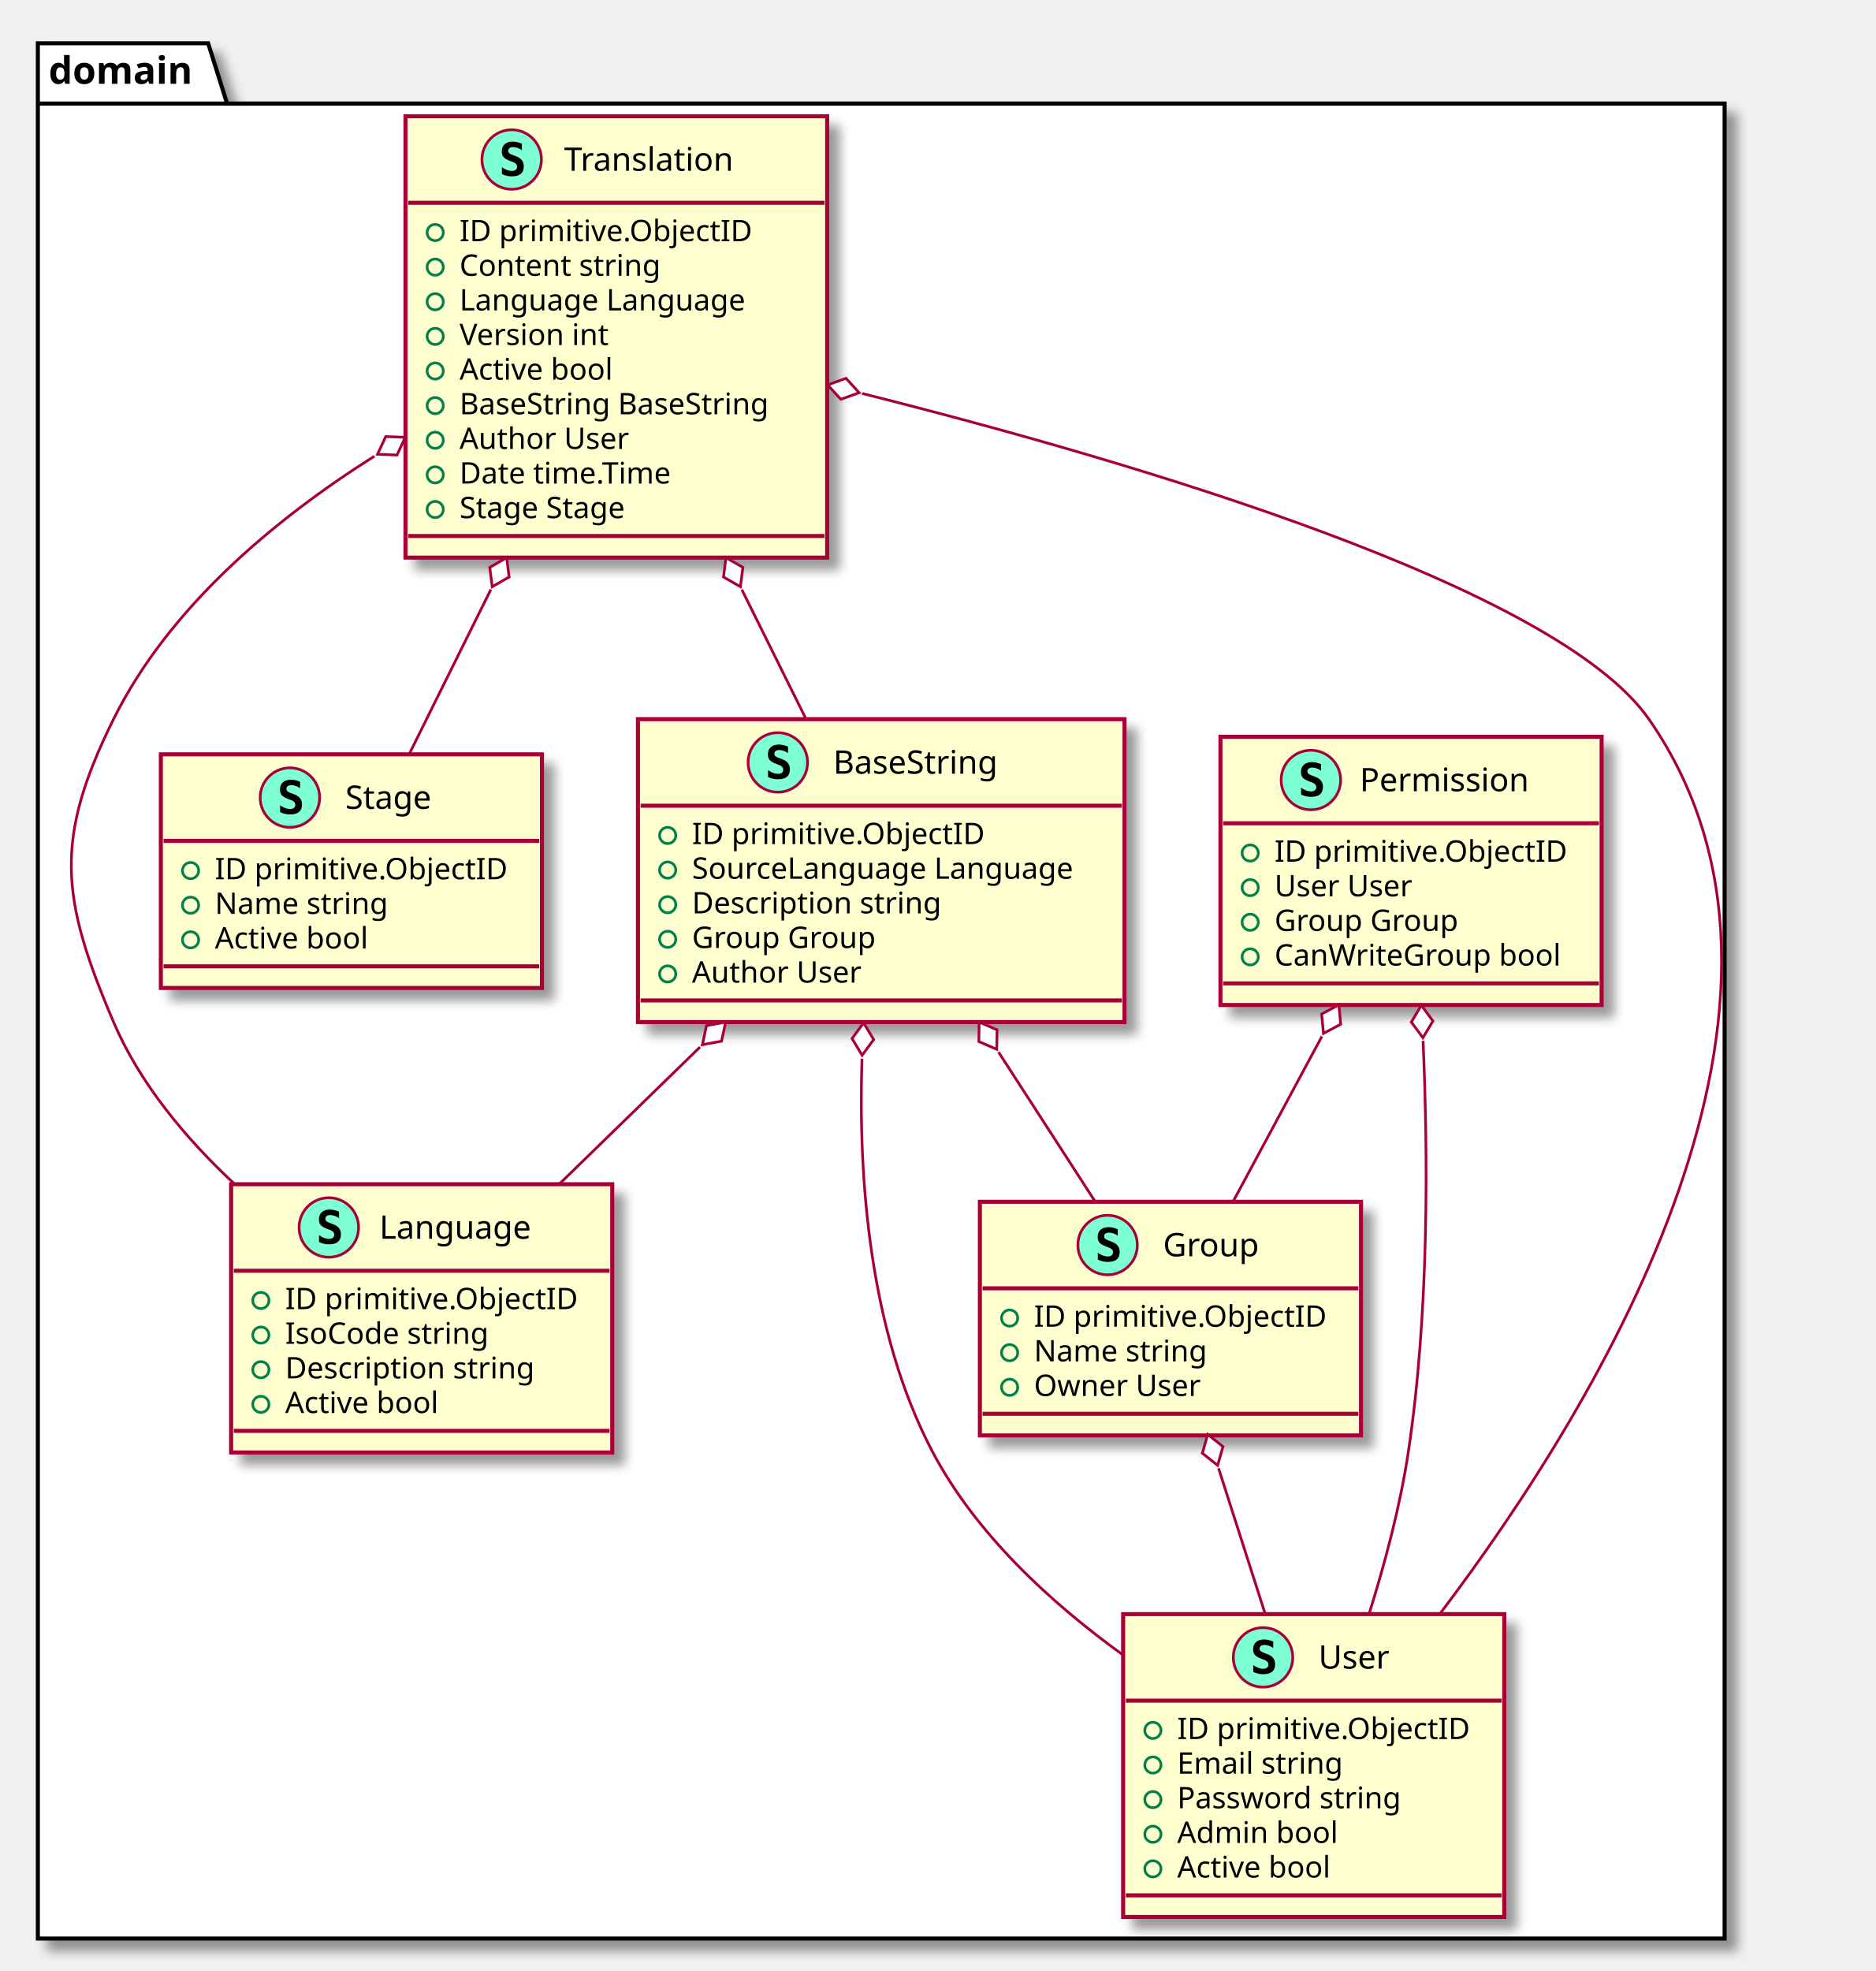
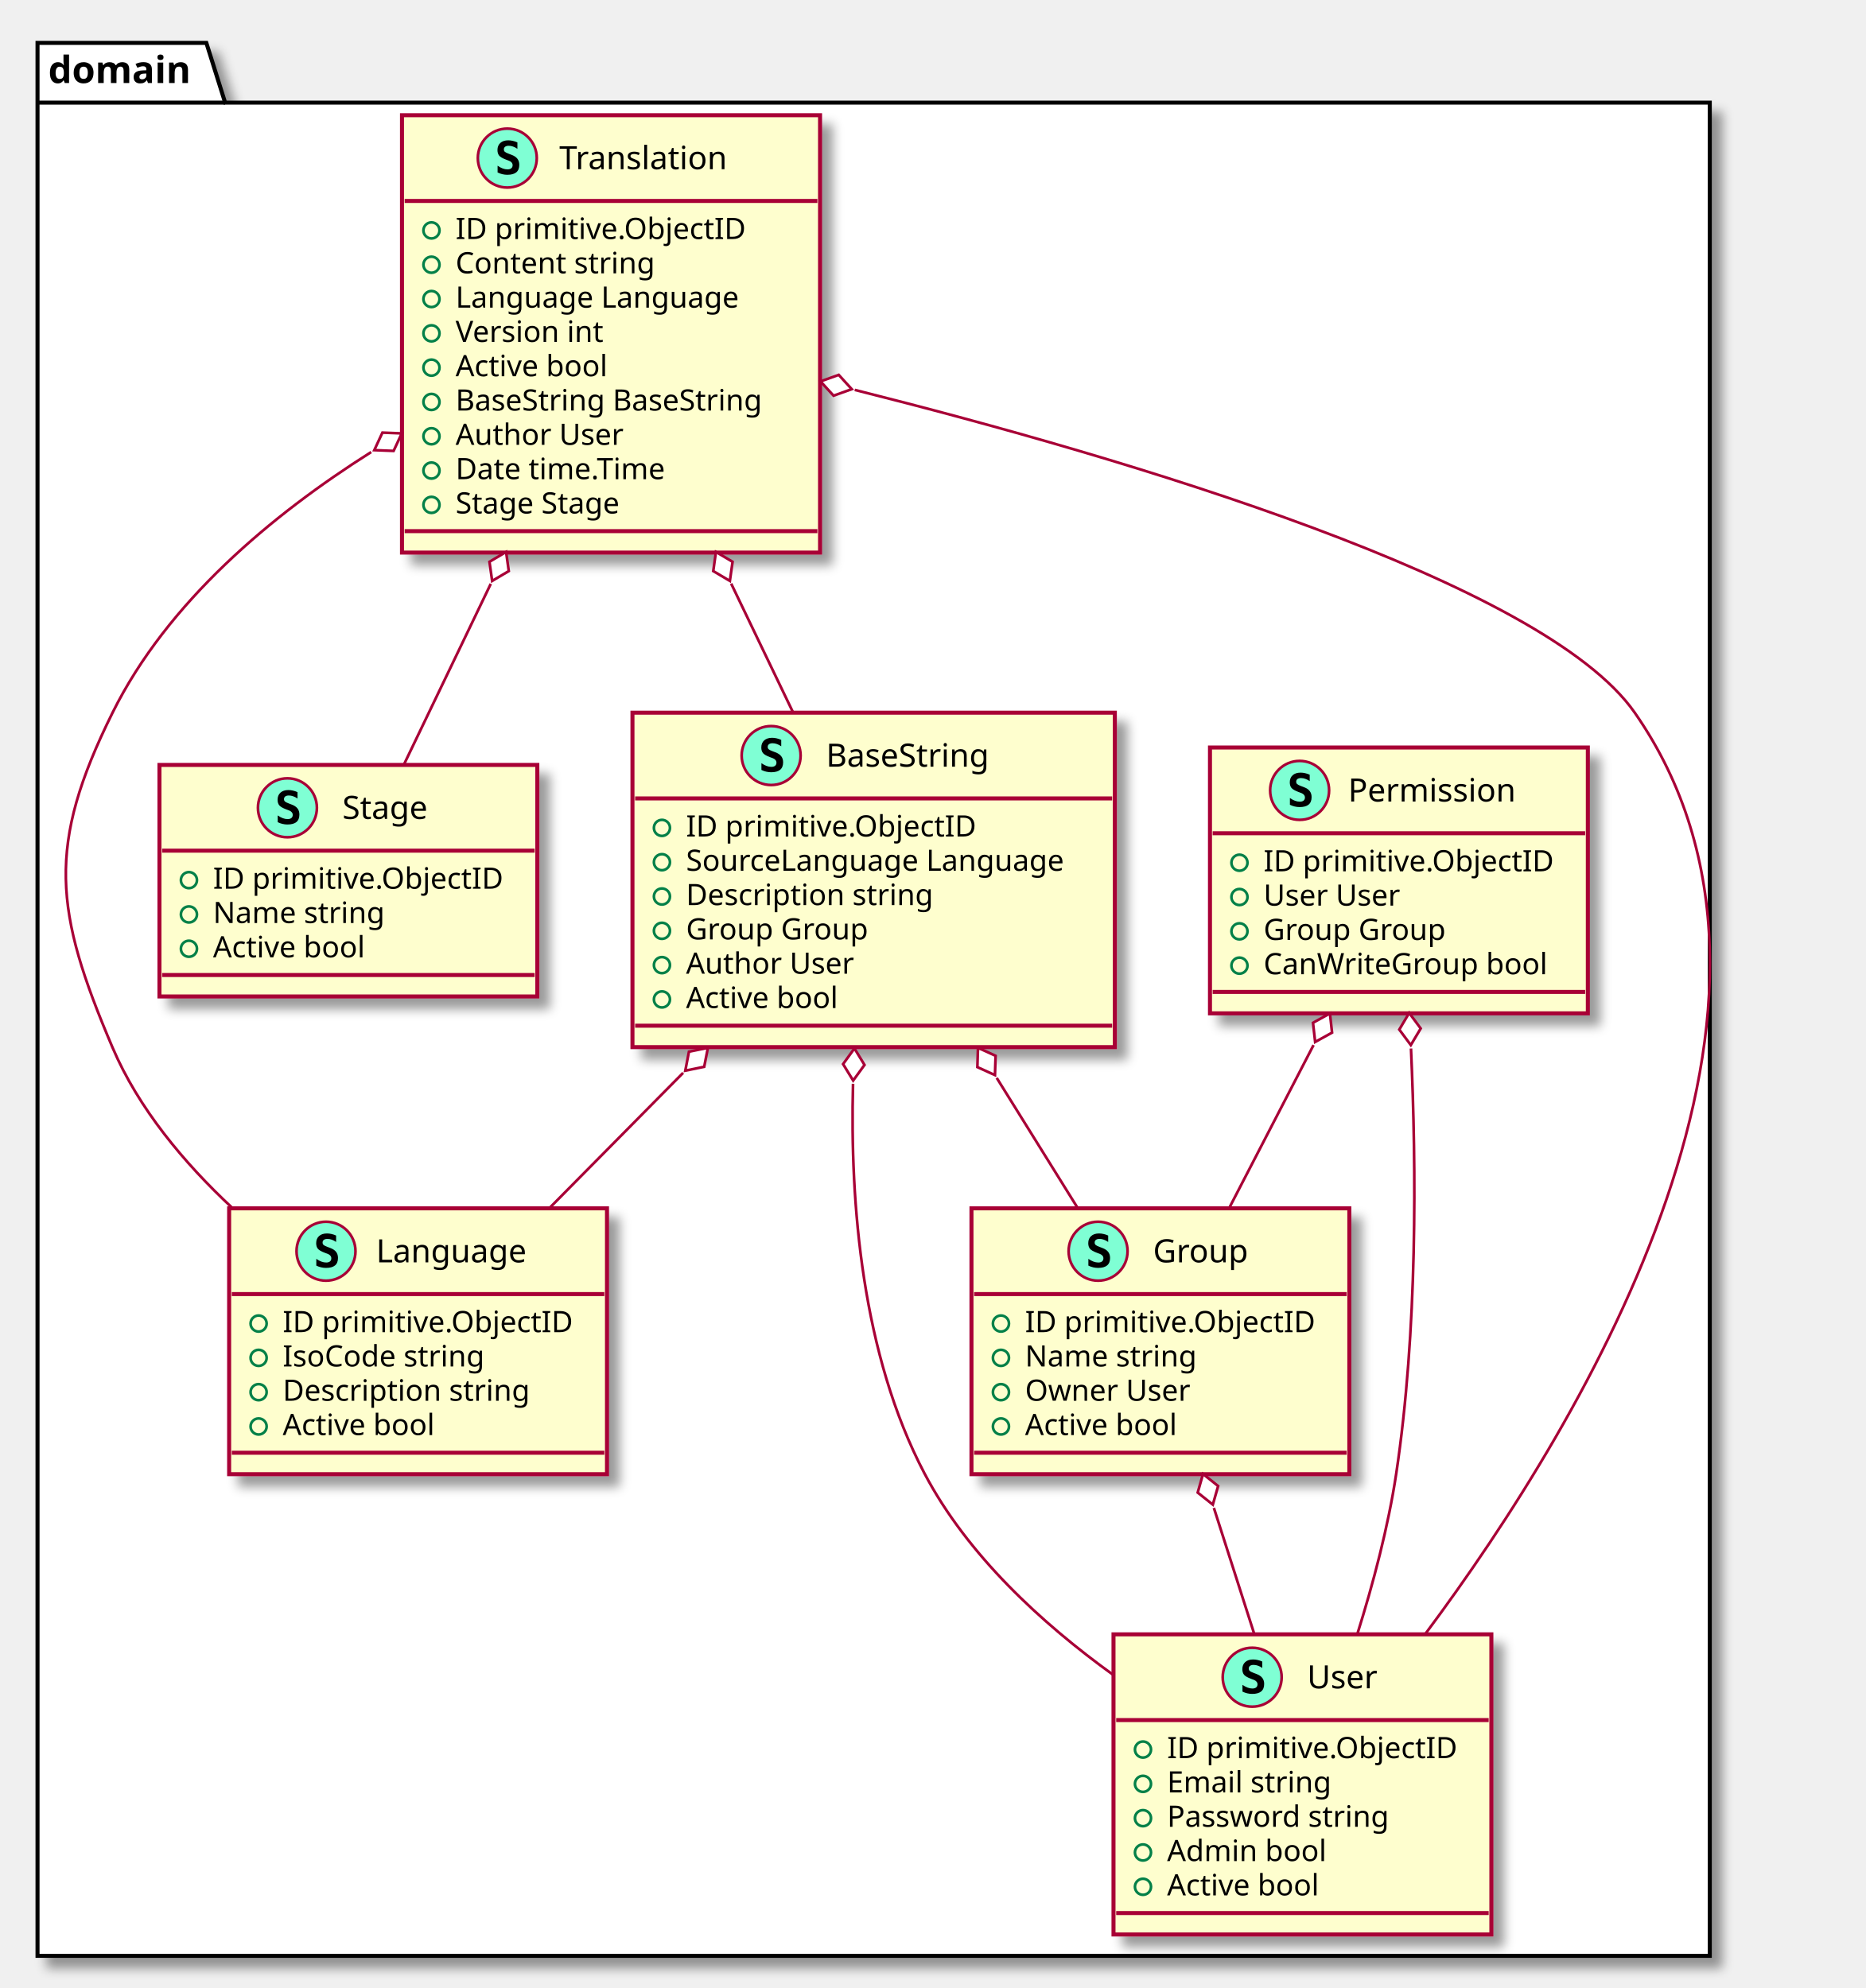
- <svg xmlns="http://www.w3.org/2000/svg" contentScriptType="application/ecmascript" contentStyleType="text/css" height="729px" preserveAspectRatio="none" style="width:694px;height:729px;" version="1.1" viewBox="0 0 694 729" width="694px" zoomAndPan="magnify">
+ <svg xmlns="http://www.w3.org/2000/svg" contentScriptType="application/ecmascript" contentStyleType="text/css" height="742px" preserveAspectRatio="none" style="width:696px;height:742px;" version="1.1" viewBox="0 0 696 742" width="696px" zoomAndPan="magnify">
  <defs>
-     <filter height="300%" id="f1hbeb5z3jys3f" width="300%" x="-1" y="-1">
+     <filter height="300%" id="f1lzblg4qu2695" width="300%" x="-1" y="-1">
      <feGaussianBlur result="blurOut" stdDeviation="2.0" />
      <feColorMatrix in="blurOut" result="blurOut2" type="matrix" values="0 0 0 0 0 0 0 0 0 0 0 0 0 0 0 0 0 0 .4 0" />
      <feOffset dx="4.0" dy="4.0" in="blurOut2" result="blurOut3" />
      <feBlend in="SourceGraphic" in2="blurOut3" mode="normal" />
    </filter>
  </defs>
  <g>
-     <polygon fill="#FFFFFF" filter="url(#f1hbeb5z3jys3f)" points="14,16,77,16,84,38.297,638,38.297,638,717,14,717,14,16" style="stroke: #000000; stroke-width: 1.5;" />
+     <polygon fill="#FFFFFF" filter="url(#f1lzblg4qu2695)" points="14,16,77,16,84,38.297,638,38.297,638,730,14,730,14,16" style="stroke: #000000; stroke-width: 1.5;" />
    <line style="stroke: #000000; stroke-width: 1.5;" x1="14" x2="84" y1="38.297" y2="38.297" />
    <text fill="#000000" font-family="sans-serif" font-size="14" font-weight="bold" lengthAdjust="spacingAndGlyphs" textLength="57" x="18" y="30.995">domain</text>
-     <rect fill="#FEFECE" filter="url(#f1hbeb5z3jys3f)" height="112.023" id="domain.BaseString" style="stroke: #A80036; stroke-width: 1.5;" width="180" x="236" y="266" />
+     <rect fill="#FEFECE" filter="url(#f1lzblg4qu2695)" height="124.828" id="domain.BaseString" style="stroke: #A80036; stroke-width: 1.5;" width="180" x="236" y="266" />
    <ellipse cx="287.75" cy="282" fill="#7FFFD4" rx="11" ry="11" style="stroke: #A80036; stroke-width: 1.0;" />
    <path d="M287.234,282.562 Q285.375,281.859 284.719,281.094 Q284.078,280.312 284.078,279 Q284.078,277.312 285.156,276.344 Q286.234,275.375 288.109,275.375 Q288.969,275.375 289.812,275.578 Q290.672,275.766 291.516,276.156 L291.516,278.547 Q290.734,277.984 289.906,277.703 Q289.094,277.406 288.297,277.406 Q287.422,277.406 286.938,277.766 Q286.469,278.125 286.469,278.781 Q286.469,279.297 286.812,279.641 Q287.156,279.969 288.25,280.375 L289.312,280.781 Q290.797,281.328 291.5,282.234 Q292.219,283.141 292.219,284.516 Q292.219,286.391 291.109,287.312 Q290,288.234 287.75,288.234 Q286.828,288.234 285.906,288.016 Q284.984,287.797 284.125,287.375 L284.125,284.844 Q285.094,285.531 286.016,285.875 Q286.938,286.219 287.828,286.219 Q288.734,286.219 289.234,285.812 Q289.734,285.391 289.734,284.656 Q289.734,284.094 289.391,283.688 Q289.062,283.266 288.438,283.016 L287.234,282.562 Z " />
    <text fill="#000000" font-family="sans-serif" font-size="12" lengthAdjust="spacingAndGlyphs" textLength="68" x="308.25" y="286.154">BaseString</text>
    <line style="stroke: #A80036; stroke-width: 1.5;" x1="237" x2="415" y1="298" y2="298" />
    <ellipse cx="247" cy="309" fill="none" rx="3" ry="3" style="stroke: #038048; stroke-width: 1.0;" />
    <text fill="#000000" font-family="sans-serif" font-size="11" lengthAdjust="spacingAndGlyphs" textLength="115" x="256" y="312.21">ID primitive.ObjectID</text>
    <ellipse cx="247" cy="321.805" fill="none" rx="3" ry="3" style="stroke: #038048; stroke-width: 1.0;" />
    <text fill="#000000" font-family="sans-serif" font-size="11" lengthAdjust="spacingAndGlyphs" textLength="154" x="256" y="325.015">SourceLanguage Language</text>
    <ellipse cx="247" cy="334.609" fill="none" rx="3" ry="3" style="stroke: #038048; stroke-width: 1.0;" />
    <text fill="#000000" font-family="sans-serif" font-size="11" lengthAdjust="spacingAndGlyphs" textLength="101" x="256" y="337.82">Description string</text>
    <ellipse cx="247" cy="347.414" fill="none" rx="3" ry="3" style="stroke: #038048; stroke-width: 1.0;" />
    <text fill="#000000" font-family="sans-serif" font-size="11" lengthAdjust="spacingAndGlyphs" textLength="74" x="256" y="350.625">Group Group</text>
    <ellipse cx="247" cy="360.219" fill="none" rx="3" ry="3" style="stroke: #038048; stroke-width: 1.0;" />
    <text fill="#000000" font-family="sans-serif" font-size="11" lengthAdjust="spacingAndGlyphs" textLength="68" x="256" y="363.429">Author User</text>
-     <line style="stroke: #A80036; stroke-width: 1.5;" x1="237" x2="415" y1="370.023" y2="370.023" />
-     <rect fill="#FEFECE" filter="url(#f1hbeb5z3jys3f)" height="86.414" id="domain.Group" style="stroke: #A80036; stroke-width: 1.5;" width="141" x="362.5" y="444.5" />
-     <ellipse cx="409.75" cy="460.5" fill="#7FFFD4" rx="11" ry="11" style="stroke: #A80036; stroke-width: 1.0;" />
-     <path d="M409.234,461.062 Q407.375,460.359 406.719,459.594 Q406.078,458.812 406.078,457.5 Q406.078,455.812 407.156,454.844 Q408.234,453.875 410.109,453.875 Q410.969,453.875 411.812,454.078 Q412.672,454.266 413.516,454.656 L413.516,457.047 Q412.734,456.484 411.906,456.203 Q411.094,455.906 410.297,455.906 Q409.422,455.906 408.938,456.266 Q408.469,456.625 408.469,457.281 Q408.469,457.797 408.812,458.141 Q409.156,458.469 410.25,458.875 L411.312,459.281 Q412.797,459.828 413.5,460.734 Q414.219,461.641 414.219,463.016 Q414.219,464.891 413.109,465.812 Q412,466.734 409.75,466.734 Q408.828,466.734 407.906,466.516 Q406.984,466.297 406.125,465.875 L406.125,463.344 Q407.094,464.031 408.016,464.375 Q408.938,464.719 409.828,464.719 Q410.734,464.719 411.234,464.312 Q411.734,463.891 411.734,463.156 Q411.734,462.594 411.391,462.188 Q411.062,461.766 410.438,461.516 L409.234,461.062 Z " />
-     <text fill="#000000" font-family="sans-serif" font-size="12" lengthAdjust="spacingAndGlyphs" textLength="38" x="430.25" y="464.654">Group</text>
-     <line style="stroke: #A80036; stroke-width: 1.5;" x1="363.5" x2="502.5" y1="476.5" y2="476.5" />
-     <ellipse cx="373.5" cy="487.5" fill="none" rx="3" ry="3" style="stroke: #038048; stroke-width: 1.0;" />
-     <text fill="#000000" font-family="sans-serif" font-size="11" lengthAdjust="spacingAndGlyphs" textLength="115" x="382.5" y="490.71">ID primitive.ObjectID</text>
-     <ellipse cx="373.5" cy="500.305" fill="none" rx="3" ry="3" style="stroke: #038048; stroke-width: 1.0;" />
-     <text fill="#000000" font-family="sans-serif" font-size="11" lengthAdjust="spacingAndGlyphs" textLength="70" x="382.5" y="503.515">Name string</text>
-     <ellipse cx="373.5" cy="513.109" fill="none" rx="3" ry="3" style="stroke: #038048; stroke-width: 1.0;" />
-     <text fill="#000000" font-family="sans-serif" font-size="11" lengthAdjust="spacingAndGlyphs" textLength="68" x="382.5" y="516.32">Owner User</text>
-     <line style="stroke: #A80036; stroke-width: 1.5;" x1="363.5" x2="502.5" y1="522.914" y2="522.914" />
-     <rect fill="#FEFECE" filter="url(#f1hbeb5z3jys3f)" height="99.219" id="domain.Language" style="stroke: #A80036; stroke-width: 1.5;" width="141" x="85.5" y="438" />
-     <ellipse cx="121.65" cy="454" fill="#7FFFD4" rx="11" ry="11" style="stroke: #A80036; stroke-width: 1.0;" />
-     <path d="M121.134,454.562 Q119.275,453.859 118.619,453.094 Q117.978,452.312 117.978,451 Q117.978,449.312 119.056,448.344 Q120.134,447.375 122.009,447.375 Q122.869,447.375 123.713,447.578 Q124.572,447.766 125.416,448.156 L125.416,450.547 Q124.634,449.984 123.806,449.703 Q122.994,449.406 122.197,449.406 Q121.322,449.406 120.838,449.766 Q120.369,450.125 120.369,450.781 Q120.369,451.297 120.713,451.641 Q121.056,451.969 122.15,452.375 L123.213,452.781 Q124.697,453.328 125.4,454.234 Q126.119,455.141 126.119,456.516 Q126.119,458.391 125.009,459.312 Q123.9,460.234 121.65,460.234 Q120.728,460.234 119.806,460.016 Q118.884,459.797 118.025,459.375 L118.025,456.844 Q118.994,457.531 119.916,457.875 Q120.838,458.219 121.728,458.219 Q122.634,458.219 123.134,457.812 Q123.634,457.391 123.634,456.656 Q123.634,456.094 123.291,455.688 Q122.963,455.266 122.338,455.016 L121.134,454.562 Z " />
-     <text fill="#000000" font-family="sans-serif" font-size="12" lengthAdjust="spacingAndGlyphs" textLength="62" x="140.35" y="458.154">Language</text>
-     <line style="stroke: #A80036; stroke-width: 1.5;" x1="86.5" x2="225.5" y1="470" y2="470" />
-     <ellipse cx="96.5" cy="481" fill="none" rx="3" ry="3" style="stroke: #038048; stroke-width: 1.0;" />
-     <text fill="#000000" font-family="sans-serif" font-size="11" lengthAdjust="spacingAndGlyphs" textLength="115" x="105.5" y="484.21">ID primitive.ObjectID</text>
-     <ellipse cx="96.5" cy="493.805" fill="none" rx="3" ry="3" style="stroke: #038048; stroke-width: 1.0;" />
-     <text fill="#000000" font-family="sans-serif" font-size="11" lengthAdjust="spacingAndGlyphs" textLength="83" x="105.5" y="497.015">IsoCode string</text>
-     <ellipse cx="96.5" cy="506.609" fill="none" rx="3" ry="3" style="stroke: #038048; stroke-width: 1.0;" />
-     <text fill="#000000" font-family="sans-serif" font-size="11" lengthAdjust="spacingAndGlyphs" textLength="101" x="105.5" y="509.82">Description string</text>
-     <ellipse cx="96.5" cy="519.414" fill="none" rx="3" ry="3" style="stroke: #038048; stroke-width: 1.0;" />
-     <text fill="#000000" font-family="sans-serif" font-size="11" lengthAdjust="spacingAndGlyphs" textLength="61" x="105.5" y="522.625">Active bool</text>
-     <line style="stroke: #A80036; stroke-width: 1.5;" x1="86.5" x2="225.5" y1="529.219" y2="529.219" />
-     <rect fill="#FEFECE" filter="url(#f1hbeb5z3jys3f)" height="99.219" id="domain.Permission" style="stroke: #A80036; stroke-width: 1.5;" width="141" x="451.5" y="272.5" />
-     <ellipse cx="484.95" cy="288.5" fill="#7FFFD4" rx="11" ry="11" style="stroke: #A80036; stroke-width: 1.0;" />
-     <path d="M484.434,289.062 Q482.575,288.359 481.919,287.594 Q481.278,286.812 481.278,285.5 Q481.278,283.812 482.356,282.844 Q483.434,281.875 485.309,281.875 Q486.169,281.875 487.012,282.078 Q487.872,282.266 488.716,282.656 L488.716,285.047 Q487.934,284.484 487.106,284.203 Q486.294,283.906 485.497,283.906 Q484.622,283.906 484.137,284.266 Q483.669,284.625 483.669,285.281 Q483.669,285.797 484.012,286.141 Q484.356,286.469 485.45,286.875 L486.512,287.281 Q487.997,287.828 488.7,288.734 Q489.419,289.641 489.419,291.016 Q489.419,292.891 488.309,293.812 Q487.2,294.734 484.95,294.734 Q484.028,294.734 483.106,294.516 Q482.184,294.297 481.325,293.875 L481.325,291.344 Q482.294,292.031 483.216,292.375 Q484.137,292.719 485.028,292.719 Q485.934,292.719 486.434,292.312 Q486.934,291.891 486.934,291.156 Q486.934,290.594 486.591,290.188 Q486.262,289.766 485.637,289.516 L484.434,289.062 Z " />
-     <text fill="#000000" font-family="sans-serif" font-size="12" lengthAdjust="spacingAndGlyphs" textLength="68" x="503.05" y="292.654">Permission</text>
-     <line style="stroke: #A80036; stroke-width: 1.5;" x1="452.5" x2="591.5" y1="304.5" y2="304.5" />
-     <ellipse cx="462.5" cy="315.5" fill="none" rx="3" ry="3" style="stroke: #038048; stroke-width: 1.0;" />
-     <text fill="#000000" font-family="sans-serif" font-size="11" lengthAdjust="spacingAndGlyphs" textLength="115" x="471.5" y="318.71">ID primitive.ObjectID</text>
-     <ellipse cx="462.5" cy="328.305" fill="none" rx="3" ry="3" style="stroke: #038048; stroke-width: 1.0;" />
-     <text fill="#000000" font-family="sans-serif" font-size="11" lengthAdjust="spacingAndGlyphs" textLength="58" x="471.5" y="331.515">User User</text>
-     <ellipse cx="462.5" cy="341.109" fill="none" rx="3" ry="3" style="stroke: #038048; stroke-width: 1.0;" />
-     <text fill="#000000" font-family="sans-serif" font-size="11" lengthAdjust="spacingAndGlyphs" textLength="74" x="471.5" y="344.32">Group Group</text>
-     <ellipse cx="462.5" cy="353.914" fill="none" rx="3" ry="3" style="stroke: #038048; stroke-width: 1.0;" />
-     <text fill="#000000" font-family="sans-serif" font-size="11" lengthAdjust="spacingAndGlyphs" textLength="113" x="471.5" y="357.125">CanWriteGroup bool</text>
-     <line style="stroke: #A80036; stroke-width: 1.5;" x1="452.5" x2="591.5" y1="363.719" y2="363.719" />
-     <rect fill="#FEFECE" filter="url(#f1hbeb5z3jys3f)" height="86.414" id="domain.Stage" style="stroke: #A80036; stroke-width: 1.5;" width="141" x="59.5" y="279" />
-     <ellipse cx="107.25" cy="295" fill="#7FFFD4" rx="11" ry="11" style="stroke: #A80036; stroke-width: 1.0;" />
-     <path d="M106.734,295.562 Q104.875,294.859 104.219,294.094 Q103.578,293.312 103.578,292 Q103.578,290.312 104.656,289.344 Q105.734,288.375 107.609,288.375 Q108.469,288.375 109.312,288.578 Q110.172,288.766 111.016,289.156 L111.016,291.547 Q110.234,290.984 109.406,290.703 Q108.594,290.406 107.797,290.406 Q106.922,290.406 106.438,290.766 Q105.969,291.125 105.969,291.781 Q105.969,292.297 106.312,292.641 Q106.656,292.969 107.75,293.375 L108.812,293.781 Q110.297,294.328 111,295.234 Q111.719,296.141 111.719,297.516 Q111.719,299.391 110.609,300.312 Q109.5,301.234 107.25,301.234 Q106.328,301.234 105.406,301.016 Q104.484,300.797 103.625,300.375 L103.625,297.844 Q104.594,298.531 105.516,298.875 Q106.438,299.219 107.328,299.219 Q108.234,299.219 108.734,298.812 Q109.234,298.391 109.234,297.656 Q109.234,297.094 108.891,296.688 Q108.562,296.266 107.938,296.016 L106.734,295.562 Z " />
-     <text fill="#000000" font-family="sans-serif" font-size="12" lengthAdjust="spacingAndGlyphs" textLength="37" x="127.75" y="299.154">Stage</text>
-     <line style="stroke: #A80036; stroke-width: 1.5;" x1="60.5" x2="199.5" y1="311" y2="311" />
-     <ellipse cx="70.5" cy="322" fill="none" rx="3" ry="3" style="stroke: #038048; stroke-width: 1.0;" />
-     <text fill="#000000" font-family="sans-serif" font-size="11" lengthAdjust="spacingAndGlyphs" textLength="115" x="79.5" y="325.21">ID primitive.ObjectID</text>
-     <ellipse cx="70.5" cy="334.805" fill="none" rx="3" ry="3" style="stroke: #038048; stroke-width: 1.0;" />
-     <text fill="#000000" font-family="sans-serif" font-size="11" lengthAdjust="spacingAndGlyphs" textLength="70" x="79.5" y="338.015">Name string</text>
-     <ellipse cx="70.5" cy="347.609" fill="none" rx="3" ry="3" style="stroke: #038048; stroke-width: 1.0;" />
-     <text fill="#000000" font-family="sans-serif" font-size="11" lengthAdjust="spacingAndGlyphs" textLength="61" x="79.5" y="350.82">Active bool</text>
-     <line style="stroke: #A80036; stroke-width: 1.5;" x1="60.5" x2="199.5" y1="357.414" y2="357.414" />
-     <rect fill="#FEFECE" filter="url(#f1hbeb5z3jys3f)" height="163.242" id="domain.Translation" style="stroke: #A80036; stroke-width: 1.5;" width="156" x="150" y="43" />
+     <ellipse cx="247" cy="373.023" fill="none" rx="3" ry="3" style="stroke: #038048; stroke-width: 1.0;" />
+     <text fill="#000000" font-family="sans-serif" font-size="11" lengthAdjust="spacingAndGlyphs" textLength="61" x="256" y="376.234">Active bool</text>
+     <line style="stroke: #A80036; stroke-width: 1.5;" x1="237" x2="415" y1="382.828" y2="382.828" />
+     <rect fill="#FEFECE" filter="url(#f1lzblg4qu2695)" height="99.219" id="domain.Group" style="stroke: #A80036; stroke-width: 1.5;" width="141" x="362.5" y="451" />
+     <ellipse cx="409.75" cy="467" fill="#7FFFD4" rx="11" ry="11" style="stroke: #A80036; stroke-width: 1.0;" />
+     <path d="M409.234,467.562 Q407.375,466.859 406.719,466.094 Q406.078,465.312 406.078,464 Q406.078,462.312 407.156,461.344 Q408.234,460.375 410.109,460.375 Q410.969,460.375 411.812,460.578 Q412.672,460.766 413.516,461.156 L413.516,463.547 Q412.734,462.984 411.906,462.703 Q411.094,462.406 410.297,462.406 Q409.422,462.406 408.938,462.766 Q408.469,463.125 408.469,463.781 Q408.469,464.297 408.812,464.641 Q409.156,464.969 410.25,465.375 L411.312,465.781 Q412.797,466.328 413.5,467.234 Q414.219,468.141 414.219,469.516 Q414.219,471.391 413.109,472.312 Q412,473.234 409.75,473.234 Q408.828,473.234 407.906,473.016 Q406.984,472.797 406.125,472.375 L406.125,469.844 Q407.094,470.531 408.016,470.875 Q408.938,471.219 409.828,471.219 Q410.734,471.219 411.234,470.812 Q411.734,470.391 411.734,469.656 Q411.734,469.094 411.391,468.688 Q411.062,468.266 410.438,468.016 L409.234,467.562 Z " />
+     <text fill="#000000" font-family="sans-serif" font-size="12" lengthAdjust="spacingAndGlyphs" textLength="38" x="430.25" y="471.154">Group</text>
+     <line style="stroke: #A80036; stroke-width: 1.5;" x1="363.5" x2="502.5" y1="483" y2="483" />
+     <ellipse cx="373.5" cy="494" fill="none" rx="3" ry="3" style="stroke: #038048; stroke-width: 1.0;" />
+     <text fill="#000000" font-family="sans-serif" font-size="11" lengthAdjust="spacingAndGlyphs" textLength="115" x="382.5" y="497.21">ID primitive.ObjectID</text>
+     <ellipse cx="373.5" cy="506.805" fill="none" rx="3" ry="3" style="stroke: #038048; stroke-width: 1.0;" />
+     <text fill="#000000" font-family="sans-serif" font-size="11" lengthAdjust="spacingAndGlyphs" textLength="70" x="382.5" y="510.015">Name string</text>
+     <ellipse cx="373.5" cy="519.609" fill="none" rx="3" ry="3" style="stroke: #038048; stroke-width: 1.0;" />
+     <text fill="#000000" font-family="sans-serif" font-size="11" lengthAdjust="spacingAndGlyphs" textLength="68" x="382.5" y="522.82">Owner User</text>
+     <ellipse cx="373.5" cy="532.414" fill="none" rx="3" ry="3" style="stroke: #038048; stroke-width: 1.0;" />
+     <text fill="#000000" font-family="sans-serif" font-size="11" lengthAdjust="spacingAndGlyphs" textLength="61" x="382.5" y="535.625">Active bool</text>
+     <line style="stroke: #A80036; stroke-width: 1.5;" x1="363.5" x2="502.5" y1="542.219" y2="542.219" />
+     <rect fill="#FEFECE" filter="url(#f1lzblg4qu2695)" height="99.219" id="domain.Language" style="stroke: #A80036; stroke-width: 1.5;" width="141" x="85.5" y="451" />
+     <ellipse cx="121.65" cy="467" fill="#7FFFD4" rx="11" ry="11" style="stroke: #A80036; stroke-width: 1.0;" />
+     <path d="M121.134,467.562 Q119.275,466.859 118.619,466.094 Q117.978,465.312 117.978,464 Q117.978,462.312 119.056,461.344 Q120.134,460.375 122.009,460.375 Q122.869,460.375 123.713,460.578 Q124.572,460.766 125.416,461.156 L125.416,463.547 Q124.634,462.984 123.806,462.703 Q122.994,462.406 122.197,462.406 Q121.322,462.406 120.838,462.766 Q120.369,463.125 120.369,463.781 Q120.369,464.297 120.713,464.641 Q121.056,464.969 122.15,465.375 L123.213,465.781 Q124.697,466.328 125.4,467.234 Q126.119,468.141 126.119,469.516 Q126.119,471.391 125.009,472.312 Q123.9,473.234 121.65,473.234 Q120.728,473.234 119.806,473.016 Q118.884,472.797 118.025,472.375 L118.025,469.844 Q118.994,470.531 119.916,470.875 Q120.838,471.219 121.728,471.219 Q122.634,471.219 123.134,470.812 Q123.634,470.391 123.634,469.656 Q123.634,469.094 123.291,468.688 Q122.963,468.266 122.338,468.016 L121.134,467.562 Z " />
+     <text fill="#000000" font-family="sans-serif" font-size="12" lengthAdjust="spacingAndGlyphs" textLength="62" x="140.35" y="471.154">Language</text>
+     <line style="stroke: #A80036; stroke-width: 1.5;" x1="86.5" x2="225.5" y1="483" y2="483" />
+     <ellipse cx="96.5" cy="494" fill="none" rx="3" ry="3" style="stroke: #038048; stroke-width: 1.0;" />
+     <text fill="#000000" font-family="sans-serif" font-size="11" lengthAdjust="spacingAndGlyphs" textLength="115" x="105.5" y="497.21">ID primitive.ObjectID</text>
+     <ellipse cx="96.5" cy="506.805" fill="none" rx="3" ry="3" style="stroke: #038048; stroke-width: 1.0;" />
+     <text fill="#000000" font-family="sans-serif" font-size="11" lengthAdjust="spacingAndGlyphs" textLength="83" x="105.5" y="510.015">IsoCode string</text>
+     <ellipse cx="96.5" cy="519.609" fill="none" rx="3" ry="3" style="stroke: #038048; stroke-width: 1.0;" />
+     <text fill="#000000" font-family="sans-serif" font-size="11" lengthAdjust="spacingAndGlyphs" textLength="101" x="105.5" y="522.82">Description string</text>
+     <ellipse cx="96.5" cy="532.414" fill="none" rx="3" ry="3" style="stroke: #038048; stroke-width: 1.0;" />
+     <text fill="#000000" font-family="sans-serif" font-size="11" lengthAdjust="spacingAndGlyphs" textLength="61" x="105.5" y="535.625">Active bool</text>
+     <line style="stroke: #A80036; stroke-width: 1.5;" x1="86.5" x2="225.5" y1="542.219" y2="542.219" />
+     <rect fill="#FEFECE" filter="url(#f1lzblg4qu2695)" height="99.219" id="domain.Permission" style="stroke: #A80036; stroke-width: 1.5;" width="141" x="451.5" y="279" />
+     <ellipse cx="484.95" cy="295" fill="#7FFFD4" rx="11" ry="11" style="stroke: #A80036; stroke-width: 1.0;" />
+     <path d="M484.434,295.562 Q482.575,294.859 481.919,294.094 Q481.278,293.312 481.278,292 Q481.278,290.312 482.356,289.344 Q483.434,288.375 485.309,288.375 Q486.169,288.375 487.012,288.578 Q487.872,288.766 488.716,289.156 L488.716,291.547 Q487.934,290.984 487.106,290.703 Q486.294,290.406 485.497,290.406 Q484.622,290.406 484.137,290.766 Q483.669,291.125 483.669,291.781 Q483.669,292.297 484.012,292.641 Q484.356,292.969 485.45,293.375 L486.512,293.781 Q487.997,294.328 488.7,295.234 Q489.419,296.141 489.419,297.516 Q489.419,299.391 488.309,300.312 Q487.2,301.234 484.95,301.234 Q484.028,301.234 483.106,301.016 Q482.184,300.797 481.325,300.375 L481.325,297.844 Q482.294,298.531 483.216,298.875 Q484.137,299.219 485.028,299.219 Q485.934,299.219 486.434,298.812 Q486.934,298.391 486.934,297.656 Q486.934,297.094 486.591,296.688 Q486.262,296.266 485.637,296.016 L484.434,295.562 Z " />
+     <text fill="#000000" font-family="sans-serif" font-size="12" lengthAdjust="spacingAndGlyphs" textLength="68" x="503.05" y="299.154">Permission</text>
+     <line style="stroke: #A80036; stroke-width: 1.5;" x1="452.5" x2="591.5" y1="311" y2="311" />
+     <ellipse cx="462.5" cy="322" fill="none" rx="3" ry="3" style="stroke: #038048; stroke-width: 1.0;" />
+     <text fill="#000000" font-family="sans-serif" font-size="11" lengthAdjust="spacingAndGlyphs" textLength="115" x="471.5" y="325.21">ID primitive.ObjectID</text>
+     <ellipse cx="462.5" cy="334.805" fill="none" rx="3" ry="3" style="stroke: #038048; stroke-width: 1.0;" />
+     <text fill="#000000" font-family="sans-serif" font-size="11" lengthAdjust="spacingAndGlyphs" textLength="58" x="471.5" y="338.015">User User</text>
+     <ellipse cx="462.5" cy="347.609" fill="none" rx="3" ry="3" style="stroke: #038048; stroke-width: 1.0;" />
+     <text fill="#000000" font-family="sans-serif" font-size="11" lengthAdjust="spacingAndGlyphs" textLength="74" x="471.5" y="350.82">Group Group</text>
+     <ellipse cx="462.5" cy="360.414" fill="none" rx="3" ry="3" style="stroke: #038048; stroke-width: 1.0;" />
+     <text fill="#000000" font-family="sans-serif" font-size="11" lengthAdjust="spacingAndGlyphs" textLength="113" x="471.5" y="363.625">CanWriteGroup bool</text>
+     <line style="stroke: #A80036; stroke-width: 1.5;" x1="452.5" x2="591.5" y1="370.219" y2="370.219" />
+     <rect fill="#FEFECE" filter="url(#f1lzblg4qu2695)" height="86.414" id="domain.Stage" style="stroke: #A80036; stroke-width: 1.5;" width="141" x="59.5" y="285.5" />
+     <ellipse cx="107.25" cy="301.5" fill="#7FFFD4" rx="11" ry="11" style="stroke: #A80036; stroke-width: 1.0;" />
+     <path d="M106.734,302.062 Q104.875,301.359 104.219,300.594 Q103.578,299.812 103.578,298.5 Q103.578,296.812 104.656,295.844 Q105.734,294.875 107.609,294.875 Q108.469,294.875 109.312,295.078 Q110.172,295.266 111.016,295.656 L111.016,298.047 Q110.234,297.484 109.406,297.203 Q108.594,296.906 107.797,296.906 Q106.922,296.906 106.438,297.266 Q105.969,297.625 105.969,298.281 Q105.969,298.797 106.312,299.141 Q106.656,299.469 107.75,299.875 L108.812,300.281 Q110.297,300.828 111,301.734 Q111.719,302.641 111.719,304.016 Q111.719,305.891 110.609,306.812 Q109.5,307.734 107.25,307.734 Q106.328,307.734 105.406,307.516 Q104.484,307.297 103.625,306.875 L103.625,304.344 Q104.594,305.031 105.516,305.375 Q106.438,305.719 107.328,305.719 Q108.234,305.719 108.734,305.312 Q109.234,304.891 109.234,304.156 Q109.234,303.594 108.891,303.188 Q108.562,302.766 107.938,302.516 L106.734,302.062 Z " />
+     <text fill="#000000" font-family="sans-serif" font-size="12" lengthAdjust="spacingAndGlyphs" textLength="37" x="127.75" y="305.654">Stage</text>
+     <line style="stroke: #A80036; stroke-width: 1.5;" x1="60.5" x2="199.5" y1="317.5" y2="317.5" />
+     <ellipse cx="70.5" cy="328.5" fill="none" rx="3" ry="3" style="stroke: #038048; stroke-width: 1.0;" />
+     <text fill="#000000" font-family="sans-serif" font-size="11" lengthAdjust="spacingAndGlyphs" textLength="115" x="79.5" y="331.71">ID primitive.ObjectID</text>
+     <ellipse cx="70.5" cy="341.305" fill="none" rx="3" ry="3" style="stroke: #038048; stroke-width: 1.0;" />
+     <text fill="#000000" font-family="sans-serif" font-size="11" lengthAdjust="spacingAndGlyphs" textLength="70" x="79.5" y="344.515">Name string</text>
+     <ellipse cx="70.5" cy="354.109" fill="none" rx="3" ry="3" style="stroke: #038048; stroke-width: 1.0;" />
+     <text fill="#000000" font-family="sans-serif" font-size="11" lengthAdjust="spacingAndGlyphs" textLength="61" x="79.5" y="357.32">Active bool</text>
+     <line style="stroke: #A80036; stroke-width: 1.5;" x1="60.5" x2="199.5" y1="363.914" y2="363.914" />
+     <rect fill="#FEFECE" filter="url(#f1lzblg4qu2695)" height="163.242" id="domain.Translation" style="stroke: #A80036; stroke-width: 1.5;" width="156" x="150" y="43" />
    <ellipse cx="189.3" cy="59" fill="#7FFFD4" rx="11" ry="11" style="stroke: #A80036; stroke-width: 1.0;" />
    <path d="M188.784,59.562 Q186.925,58.859 186.269,58.094 Q185.628,57.312 185.628,56 Q185.628,54.312 186.706,53.344 Q187.784,52.375 189.659,52.375 Q190.519,52.375 191.363,52.578 Q192.222,52.766 193.066,53.156 L193.066,55.547 Q192.284,54.984 191.456,54.703 Q190.644,54.406 189.847,54.406 Q188.972,54.406 188.488,54.766 Q188.019,55.125 188.019,55.781 Q188.019,56.297 188.363,56.641 Q188.706,56.969 189.8,57.375 L190.863,57.781 Q192.347,58.328 193.05,59.234 Q193.769,60.141 193.769,61.516 Q193.769,63.391 192.659,64.312 Q191.55,65.234 189.3,65.234 Q188.378,65.234 187.456,65.016 Q186.534,64.797 185.675,64.375 L185.675,61.844 Q186.644,62.531 187.566,62.875 Q188.488,63.219 189.378,63.219 Q190.284,63.219 190.784,62.812 Q191.284,62.391 191.284,61.656 Q191.284,61.094 190.941,60.688 Q190.613,60.266 189.988,60.016 L188.784,59.562 Z " />
    <text fill="#000000" font-family="sans-serif" font-size="12" lengthAdjust="spacingAndGlyphs" textLength="70" x="208.7" y="63.154">Translation</text>
    <line style="stroke: #A80036; stroke-width: 1.5;" x1="151" x2="305" y1="75" y2="75" />
    <ellipse cx="161" cy="86" fill="none" rx="3" ry="3" style="stroke: #038048; stroke-width: 1.0;" />
    <text fill="#000000" font-family="sans-serif" font-size="11" lengthAdjust="spacingAndGlyphs" textLength="115" x="170" y="89.21">ID primitive.ObjectID</text>
    <ellipse cx="161" cy="98.805" fill="none" rx="3" ry="3" style="stroke: #038048; stroke-width: 1.0;" />
    <text fill="#000000" font-family="sans-serif" font-size="11" lengthAdjust="spacingAndGlyphs" textLength="81" x="170" y="102.015">Content string</text>
    <ellipse cx="161" cy="111.609" fill="none" rx="3" ry="3" style="stroke: #038048; stroke-width: 1.0;" />
    <text fill="#000000" font-family="sans-serif" font-size="11" lengthAdjust="spacingAndGlyphs" textLength="114" x="170" y="114.82">Language Language</text>
    <ellipse cx="161" cy="124.414" fill="none" rx="3" ry="3" style="stroke: #038048; stroke-width: 1.0;" />
    <text fill="#000000" font-family="sans-serif" font-size="11" lengthAdjust="spacingAndGlyphs" textLength="61" x="170" y="127.624">Version int</text>
    <ellipse cx="161" cy="137.219" fill="none" rx="3" ry="3" style="stroke: #038048; stroke-width: 1.0;" />
    <text fill="#000000" font-family="sans-serif" font-size="11" lengthAdjust="spacingAndGlyphs" textLength="61" x="170" y="140.429">Active bool</text>
    <ellipse cx="161" cy="150.023" fill="none" rx="3" ry="3" style="stroke: #038048; stroke-width: 1.0;" />
    <text fill="#000000" font-family="sans-serif" font-size="11" lengthAdjust="spacingAndGlyphs" textLength="130" x="170" y="153.234">BaseString BaseString</text>
    <ellipse cx="161" cy="162.828" fill="none" rx="3" ry="3" style="stroke: #038048; stroke-width: 1.0;" />
    <text fill="#000000" font-family="sans-serif" font-size="11" lengthAdjust="spacingAndGlyphs" textLength="68" x="170" y="166.039">Author User</text>
    <ellipse cx="161" cy="175.633" fill="none" rx="3" ry="3" style="stroke: #038048; stroke-width: 1.0;" />
    <text fill="#000000" font-family="sans-serif" font-size="11" lengthAdjust="spacingAndGlyphs" textLength="87" x="170" y="178.843">Date time.Time</text>
    <ellipse cx="161" cy="188.438" fill="none" rx="3" ry="3" style="stroke: #038048; stroke-width: 1.0;" />
    <text fill="#000000" font-family="sans-serif" font-size="11" lengthAdjust="spacingAndGlyphs" textLength="70" x="170" y="191.648">Stage Stage</text>
    <line style="stroke: #A80036; stroke-width: 1.5;" x1="151" x2="305" y1="198.242" y2="198.242" />
-     <rect fill="#FEFECE" filter="url(#f1hbeb5z3jys3f)" height="112.023" id="domain.User" style="stroke: #A80036; stroke-width: 1.5;" width="141" x="415.5" y="597" />
-     <ellipse cx="467.25" cy="613" fill="#7FFFD4" rx="11" ry="11" style="stroke: #A80036; stroke-width: 1.0;" />
-     <path d="M466.734,613.562 Q464.875,612.859 464.219,612.094 Q463.578,611.312 463.578,610 Q463.578,608.312 464.656,607.344 Q465.734,606.375 467.609,606.375 Q468.469,606.375 469.312,606.578 Q470.172,606.766 471.016,607.156 L471.016,609.547 Q470.234,608.984 469.406,608.703 Q468.594,608.406 467.797,608.406 Q466.922,608.406 466.438,608.766 Q465.969,609.125 465.969,609.781 Q465.969,610.297 466.312,610.641 Q466.656,610.969 467.75,611.375 L468.812,611.781 Q470.297,612.328 471,613.234 Q471.719,614.141 471.719,615.516 Q471.719,617.391 470.609,618.312 Q469.5,619.234 467.25,619.234 Q466.328,619.234 465.406,619.016 Q464.484,618.797 463.625,618.375 L463.625,615.844 Q464.594,616.531 465.516,616.875 Q466.438,617.219 467.328,617.219 Q468.234,617.219 468.734,616.812 Q469.234,616.391 469.234,615.656 Q469.234,615.094 468.891,614.688 Q468.562,614.266 467.938,614.016 L466.734,613.562 Z " />
-     <text fill="#000000" font-family="sans-serif" font-size="12" lengthAdjust="spacingAndGlyphs" textLength="29" x="487.75" y="617.154">User</text>
-     <line style="stroke: #A80036; stroke-width: 1.5;" x1="416.5" x2="555.5" y1="629" y2="629" />
-     <ellipse cx="426.5" cy="640" fill="none" rx="3" ry="3" style="stroke: #038048; stroke-width: 1.0;" />
-     <text fill="#000000" font-family="sans-serif" font-size="11" lengthAdjust="spacingAndGlyphs" textLength="115" x="435.5" y="643.21">ID primitive.ObjectID</text>
-     <ellipse cx="426.5" cy="652.805" fill="none" rx="3" ry="3" style="stroke: #038048; stroke-width: 1.0;" />
-     <text fill="#000000" font-family="sans-serif" font-size="11" lengthAdjust="spacingAndGlyphs" textLength="68" x="435.5" y="656.015">Email string</text>
-     <ellipse cx="426.5" cy="665.609" fill="none" rx="3" ry="3" style="stroke: #038048; stroke-width: 1.0;" />
-     <text fill="#000000" font-family="sans-serif" font-size="11" lengthAdjust="spacingAndGlyphs" textLength="93" x="435.5" y="668.82">Password string</text>
-     <ellipse cx="426.5" cy="678.414" fill="none" rx="3" ry="3" style="stroke: #038048; stroke-width: 1.0;" />
-     <text fill="#000000" font-family="sans-serif" font-size="11" lengthAdjust="spacingAndGlyphs" textLength="63" x="435.5" y="681.625">Admin bool</text>
-     <ellipse cx="426.5" cy="691.219" fill="none" rx="3" ry="3" style="stroke: #038048; stroke-width: 1.0;" />
-     <text fill="#000000" font-family="sans-serif" font-size="11" lengthAdjust="spacingAndGlyphs" textLength="61" x="435.5" y="694.429">Active bool</text>
-     <line style="stroke: #A80036; stroke-width: 1.5;" x1="416.5" x2="555.5" y1="701.023" y2="701.023" />
-     <path d="M369.411,389.145 C381.454,407.772 394.204,427.494 405.101,444.348 " fill="none" id="domain.BaseString&lt;-domain.Group" style="stroke: #A80036; stroke-width: 1.0;" />
-     <polygon fill="#FFFFFF" points="362.225,378.031,362.124,385.241,368.74,388.108,368.842,380.898,362.225,378.031" style="stroke: #A80036; stroke-width: 1.0;" />
-     <path d="M258.953,387.272 C241.639,404.128 223.284,421.997 206.941,437.908 " fill="none" id="domain.BaseString&lt;-domain.Language" style="stroke: #A80036; stroke-width: 1.0;" />
-     <polygon fill="#FFFFFF" points="268.446,378.031,261.356,379.35,259.848,386.401,266.937,385.082,268.446,378.031" style="stroke: #A80036; stroke-width: 1.0;" />
-     <path d="M318.879,391.562 C317.464,435.653 321.557,492.543 345,537 C361.042,567.423 388.814,592.894 415.491,612.147 " fill="none" id="domain.BaseString&lt;-domain.User" style="stroke: #A80036; stroke-width: 1.0;" />
-     <polygon fill="#FFFFFF" points="319.48,378.317,315.212,384.13,318.936,390.305,323.204,384.492,319.48,378.317" style="stroke: #A80036; stroke-width: 1.0;" />
-     <path d="M450.795,543.068 C456.331,560.354 462.437,579.42 467.987,596.752 " fill="none" id="domain.Group&lt;-domain.User" style="stroke: #A80036; stroke-width: 1.0;" />
-     <polygon fill="#FFFFFF" points="446.787,530.551,444.807,537.485,450.447,541.979,452.426,535.045,446.787,530.551" style="stroke: #A80036; stroke-width: 1.0;" />
-     <path d="M489.015,383.337 C478.116,403.605 466.226,425.715 456.216,444.329 " fill="none" id="domain.Permission&lt;-domain.Group" style="stroke: #A80036; stroke-width: 1.0;" />
-     <polygon fill="#FFFFFF" points="495.297,371.656,488.932,375.045,489.614,382.224,495.978,378.834,495.297,371.656" style="stroke: #A80036; stroke-width: 1.0;" />
-     <path d="M526.45,384.972 C528.335,428.025 528.609,486.26 521,537 C518.021,556.867 512.394,578.054 506.509,596.812 " fill="none" id="domain.Permission&lt;-domain.User" style="stroke: #A80036; stroke-width: 1.0;" />
-     <polygon fill="#FFFFFF" points="525.805,371.839,522.104,378.028,526.394,383.825,530.094,377.636,525.805,371.839" style="stroke: #A80036; stroke-width: 1.0;" />
-     <path d="M274.441,218.093 C282.548,234.43 290.747,250.955 298.15,265.875 " fill="none" id="domain.Translation&lt;-domain.BaseString" style="stroke: #A80036; stroke-width: 1.0;" />
-     <polygon fill="#FFFFFF" points="268.568,206.256,267.652,213.409,273.902,217.006,274.818,209.853,268.568,206.256" style="stroke: #A80036; stroke-width: 1.0;" />
-     <path d="M138.506,168.723 C101.493,192.118 62.496,224.655 42,266 C19.891,310.599 22.489,332.205 42,378 C51.681,400.722 68.645,421.002 86.575,437.747 " fill="none" id="domain.Translation&lt;-domain.Language" style="stroke: #A80036; stroke-width: 1.0;" />
+     <rect fill="#FEFECE" filter="url(#f1lzblg4qu2695)" height="112.023" id="domain.User" style="stroke: #A80036; stroke-width: 1.5;" width="141" x="415.5" y="610" />
+     <ellipse cx="467.25" cy="626" fill="#7FFFD4" rx="11" ry="11" style="stroke: #A80036; stroke-width: 1.0;" />
+     <path d="M466.734,626.562 Q464.875,625.859 464.219,625.094 Q463.578,624.312 463.578,623 Q463.578,621.312 464.656,620.344 Q465.734,619.375 467.609,619.375 Q468.469,619.375 469.312,619.578 Q470.172,619.766 471.016,620.156 L471.016,622.547 Q470.234,621.984 469.406,621.703 Q468.594,621.406 467.797,621.406 Q466.922,621.406 466.438,621.766 Q465.969,622.125 465.969,622.781 Q465.969,623.297 466.312,623.641 Q466.656,623.969 467.75,624.375 L468.812,624.781 Q470.297,625.328 471,626.234 Q471.719,627.141 471.719,628.516 Q471.719,630.391 470.609,631.312 Q469.5,632.234 467.25,632.234 Q466.328,632.234 465.406,632.016 Q464.484,631.797 463.625,631.375 L463.625,628.844 Q464.594,629.531 465.516,629.875 Q466.438,630.219 467.328,630.219 Q468.234,630.219 468.734,629.812 Q469.234,629.391 469.234,628.656 Q469.234,628.094 468.891,627.688 Q468.562,627.266 467.938,627.016 L466.734,626.562 Z " />
+     <text fill="#000000" font-family="sans-serif" font-size="12" lengthAdjust="spacingAndGlyphs" textLength="29" x="487.75" y="630.154">User</text>
+     <line style="stroke: #A80036; stroke-width: 1.5;" x1="416.5" x2="555.5" y1="642" y2="642" />
+     <ellipse cx="426.5" cy="653" fill="none" rx="3" ry="3" style="stroke: #038048; stroke-width: 1.0;" />
+     <text fill="#000000" font-family="sans-serif" font-size="11" lengthAdjust="spacingAndGlyphs" textLength="115" x="435.5" y="656.21">ID primitive.ObjectID</text>
+     <ellipse cx="426.5" cy="665.805" fill="none" rx="3" ry="3" style="stroke: #038048; stroke-width: 1.0;" />
+     <text fill="#000000" font-family="sans-serif" font-size="11" lengthAdjust="spacingAndGlyphs" textLength="68" x="435.5" y="669.015">Email string</text>
+     <ellipse cx="426.5" cy="678.609" fill="none" rx="3" ry="3" style="stroke: #038048; stroke-width: 1.0;" />
+     <text fill="#000000" font-family="sans-serif" font-size="11" lengthAdjust="spacingAndGlyphs" textLength="93" x="435.5" y="681.82">Password string</text>
+     <ellipse cx="426.5" cy="691.414" fill="none" rx="3" ry="3" style="stroke: #038048; stroke-width: 1.0;" />
+     <text fill="#000000" font-family="sans-serif" font-size="11" lengthAdjust="spacingAndGlyphs" textLength="63" x="435.5" y="694.625">Admin bool</text>
+     <ellipse cx="426.5" cy="704.219" fill="none" rx="3" ry="3" style="stroke: #038048; stroke-width: 1.0;" />
+     <text fill="#000000" font-family="sans-serif" font-size="11" lengthAdjust="spacingAndGlyphs" textLength="61" x="435.5" y="707.429">Active bool</text>
+     <line style="stroke: #A80036; stroke-width: 1.5;" x1="416.5" x2="555.5" y1="714.023" y2="714.023" />
+     <path d="M371.92,402.315 C382.127,418.724 392.711,435.736 402.143,450.897 " fill="none" id="domain.BaseString&lt;-domain.Group" style="stroke: #A80036; stroke-width: 1.0;" />
+     <polygon fill="#FFFFFF" points="364.932,391.082,364.705,398.29,371.271,401.272,371.498,394.064,364.932,391.082" style="stroke: #A80036; stroke-width: 1.0;" />
+     <path d="M254.911,400.425 C238.121,417.412 220.587,435.153 205.026,450.897 " fill="none" id="domain.BaseString&lt;-domain.Language" style="stroke: #A80036; stroke-width: 1.0;" />
+     <polygon fill="#FFFFFF" points="264.145,391.082,257.082,392.538,255.71,399.617,262.772,398.162,264.145,391.082" style="stroke: #A80036; stroke-width: 1.0;" />
+     <path d="M318.307,404.509 C317.128,449.273 321.677,505.631 345,550 C361.003,580.443 388.769,605.918 415.452,625.168 " fill="none" id="domain.BaseString&lt;-domain.User" style="stroke: #A80036; stroke-width: 1.0;" />
+     <polygon fill="#FFFFFF" points="318.827,391.315,314.594,397.153,318.354,403.306,322.587,397.468,318.827,391.315" style="stroke: #A80036; stroke-width: 1.0;" />
+     <path d="M452.952,562.804 C457.884,578.204 463.139,594.612 467.973,609.708 " fill="none" id="domain.Group&lt;-domain.User" style="stroke: #A80036; stroke-width: 1.0;" />
+     <polygon fill="#FFFFFF" points="448.902,550.155,446.922,557.09,452.562,561.584,454.541,554.65,448.902,550.155" style="stroke: #A80036; stroke-width: 1.0;" />
+     <path d="M490.145,390.062 C479.82,410.017 468.503,431.887 458.685,450.862 " fill="none" id="domain.Permission&lt;-domain.Group" style="stroke: #A80036; stroke-width: 1.0;" />
+     <polygon fill="#FFFFFF" points="496.257,378.25,489.947,381.74,490.743,388.907,497.053,385.417,496.257,378.25" style="stroke: #A80036; stroke-width: 1.0;" />
+     <path d="M526.505,391.344 C528.534,435.887 528.955,496.924 521,550 C518.022,569.867 512.395,591.054 506.51,609.812 " fill="none" id="domain.Permission&lt;-domain.User" style="stroke: #A80036; stroke-width: 1.0;" />
+     <polygon fill="#FFFFFF" points="525.831,378.077,522.14,384.272,526.44,390.062,530.13,383.866,525.831,378.077" style="stroke: #A80036; stroke-width: 1.0;" />
+     <path d="M272.826,217.812 C280.666,234.131 288.649,250.749 295.965,265.979 " fill="none" id="domain.Translation&lt;-domain.BaseString" style="stroke: #A80036; stroke-width: 1.0;" />
+     <polygon fill="#FFFFFF" points="267.155,206.006,266.147,213.146,272.351,216.822,273.358,209.682,267.155,206.006" style="stroke: #A80036; stroke-width: 1.0;" />
+     <path d="M138.506,168.723 C101.493,192.118 62.496,224.655 42,266 C17.325,315.775 20.224,339.89 42,391 C51.681,413.722 68.645,434.002 86.575,450.747 " fill="none" id="domain.Translation&lt;-domain.Language" style="stroke: #A80036; stroke-width: 1.0;" />
    <polygon fill="#FFFFFF" points="149.907,161.756,142.701,161.472,139.667,168.013,146.873,168.298,149.907,161.756" style="stroke: #A80036; stroke-width: 1.0;" />
-     <path d="M181.59,218.03 C171.022,239.328 160.292,260.952 151.376,278.921 " fill="none" id="domain.Translation&lt;-domain.Stage" style="stroke: #A80036; stroke-width: 1.0;" />
-     <polygon fill="#FFFFFF" points="187.432,206.256,181.182,209.853,182.098,217.006,188.348,213.409,187.432,206.256" style="stroke: #A80036; stroke-width: 1.0;" />
-     <path d="M318.936,145.524 C420.721,171.113 575.906,217.013 610,266 C682.041,369.51 593.023,517.149 532.739,596.826 " fill="none" id="domain.Translation&lt;-domain.User" style="stroke: #A80036; stroke-width: 1.0;" />
+     <path d="M183.133,217.898 C171.788,241.513 160.145,265.748 150.661,285.49 " fill="none" id="domain.Translation&lt;-domain.Stage" style="stroke: #A80036; stroke-width: 1.0;" />
+     <polygon fill="#FFFFFF" points="188.845,206.006,182.642,209.682,183.649,216.822,189.853,213.146,188.845,206.006" style="stroke: #A80036; stroke-width: 1.0;" />
+     <path d="M318.936,145.524 C420.721,171.113 575.906,217.013 610,266 C684.862,373.563 592.829,527.959 531.809,609.912 " fill="none" id="domain.Translation&lt;-domain.User" style="stroke: #A80036; stroke-width: 1.0;" />
    <polygon fill="#FFFFFF" points="306.183,142.353,311.041,147.683,317.828,145.248,312.971,139.919,306.183,142.353" style="stroke: #A80036; stroke-width: 1.0;" />
  </g>
</svg>
